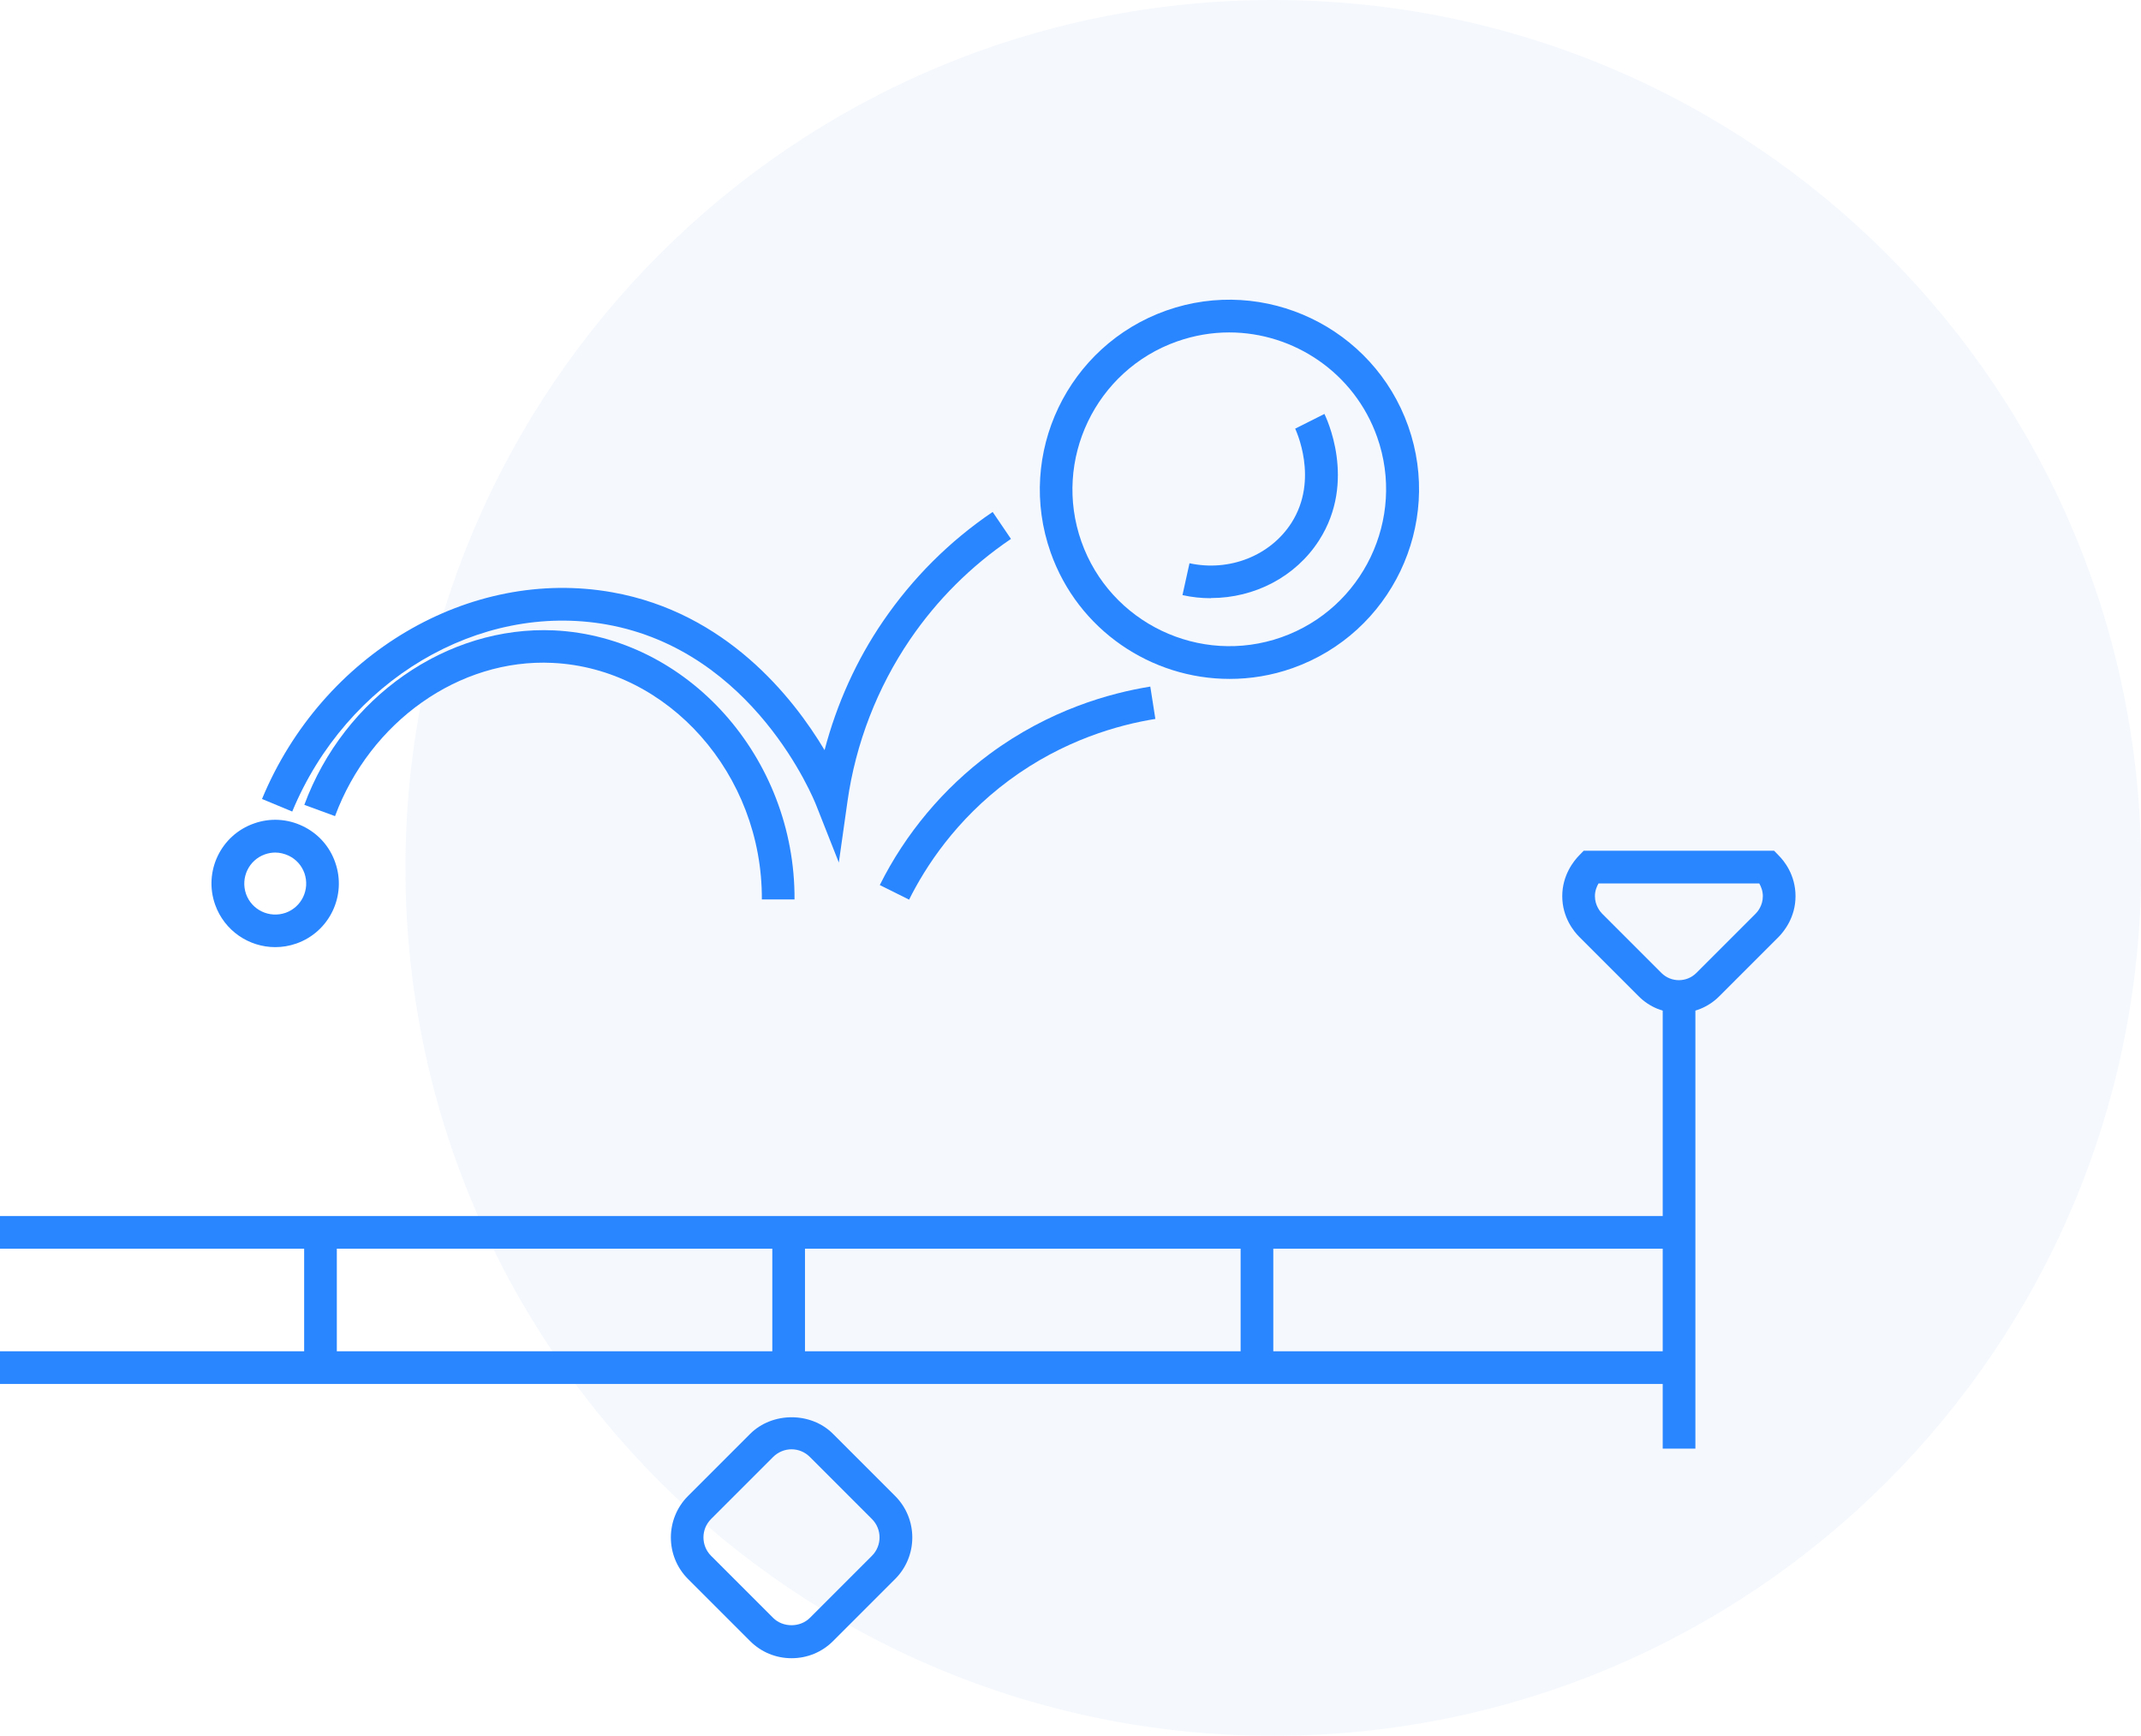
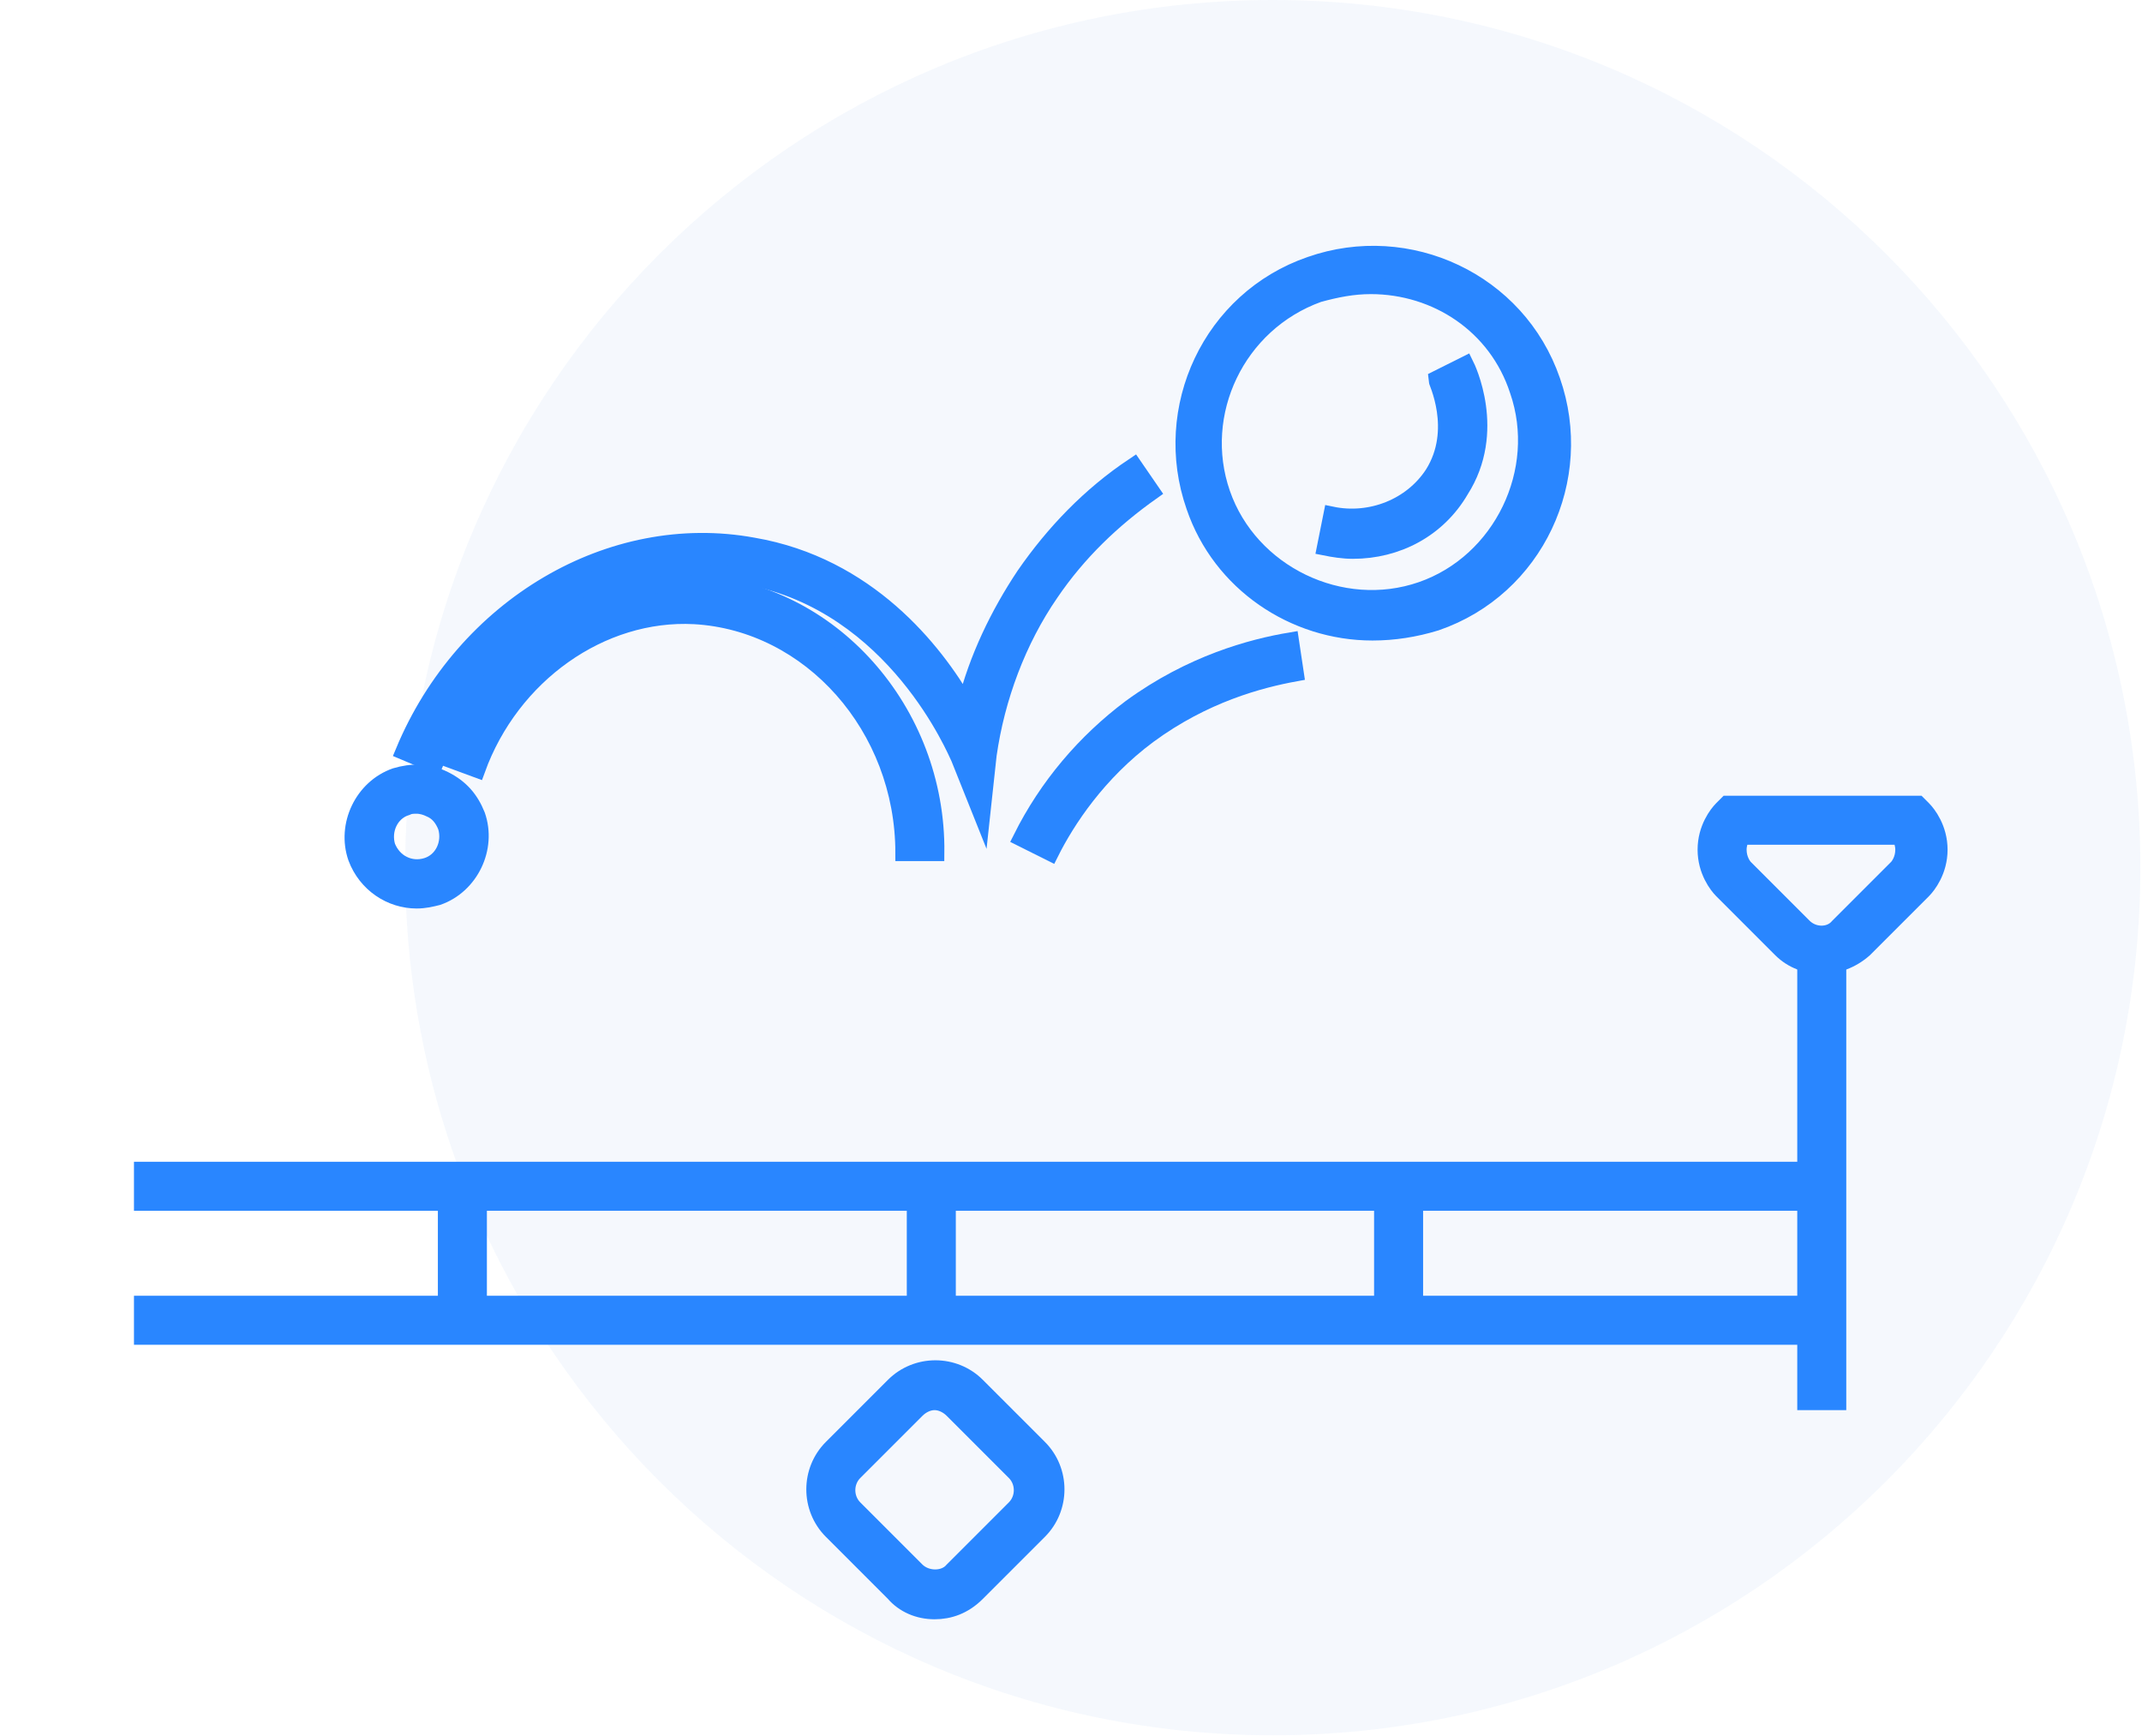
- <svg xmlns="http://www.w3.org/2000/svg" id="Warstwa_2" data-name="Warstwa 2" viewBox="0 0 131.07 106.25">
-   <defs>
-     <style>
-       .cls-1 {
-         fill: #2986ff;
-       }
- 
-       .cls-2 {
-         fill: #e8f0fb;
-         opacity: .45;
-       }
-     </style>
-   </defs>
-   <g id="Warstwa_1-2" data-name="Warstwa 1">
-     <g>
-       <circle class="cls-2" cx="77.95" cy="53.13" r="53.13" />
-       <path class="cls-1" d="m75.27,41.56c-4.78,0-9.27-2.98-10.95-7.74-2.13-6.03,1.04-12.67,7.08-14.81,6.03-2.13,12.67,1.04,14.81,7.08h0c2.13,6.03-1.04,12.67-7.08,14.81-1.27.45-2.57.66-3.85.66Zm-.02-21.21c-1.06,0-2.14.18-3.19.55-4.99,1.76-7.62,7.26-5.86,12.25s7.26,7.62,12.25,5.86c4.99-1.76,7.62-7.26,5.86-12.25-1.39-3.94-5.11-6.41-9.06-6.41Z" />
-       <path class="cls-1" d="m16.85,57.98c-1.61,0-3.11-1-3.68-2.6-.72-2.03.35-4.26,2.38-4.97.98-.35,2.04-.29,2.98.16.94.45,1.65,1.24,1.99,2.22h0c.72,2.03-.35,4.26-2.38,4.97-.43.15-.86.22-1.29.22Zm0-5.79c-.21,0-.43.04-.63.11-.99.35-1.5,1.43-1.16,2.42.35.99,1.43,1.5,2.42,1.16.99-.35,1.5-1.43,1.16-2.42h0c-.17-.48-.51-.86-.97-1.08-.26-.12-.54-.19-.82-.19Z" />
-       <path class="cls-1" d="m51.36,52.82l-1.39-3.52c-.15-.39-3.82-9.46-12.83-11.07-7.82-1.39-15.92,3.42-19.25,11.45l-1.85-.77c3.69-8.89,12.72-14.21,21.45-12.65,6.96,1.24,11.06,6.43,12.99,9.66.74-2.82,1.95-5.51,3.58-7.89,1.8-2.63,4.05-4.89,6.71-6.69l1.12,1.65c-2.45,1.66-4.53,3.74-6.18,6.16-2,2.94-3.33,6.36-3.83,9.92l-.53,3.75Z" />
-       <path class="cls-1" d="m48.64,55.06h-2c.04-7.65-5.71-14.14-12.81-14.48-5.71-.28-11.17,3.59-13.32,9.38l-1.88-.69c2.44-6.6,8.73-10.98,15.29-10.68,8.16.39,14.77,7.78,14.72,16.48Z" />
-       <path class="cls-1" d="m55.65,55.07l-1.79-.89c1.57-3.15,3.9-5.93,6.72-8.02,3.65-2.7,7.36-3.73,9.84-4.13l.31,1.98c-2.25.36-5.64,1.3-8.96,3.76-3.25,2.41-5.12,5.3-6.12,7.31Z" />
-       <path class="cls-1" d="m102.79,62.01c-.9,0-1.8-.34-2.48-1.03l-3.64-3.64c-.31-.31-1.03-1.18-1.03-2.48s.72-2.17,1.02-2.48l.29-.3h11.66l.29.3c.31.31,1.02,1.17,1.02,2.48s-.72,2.17-1.02,2.48h0s-3.64,3.64-3.64,3.64c-.68.69-1.58,1.03-2.48,1.03Zm-4.93-7.93c-.11.19-.22.45-.22.78,0,.58.34.97.44,1.07l3.63,3.63c.59.59,1.55.59,2.14,0l3.63-3.63c.11-.11.44-.49.44-1.07,0-.32-.11-.59-.22-.78h-9.86Z" />
-       <rect class="cls-1" y="74.44" width="102.79" height="2" />
-       <rect class="cls-1" y="82.72" width="102.79" height="2" />
-       <rect class="cls-1" x="101.79" y="60.51" width="2" height="28.17" />
-       <rect class="cls-1" x="75.95" y="74.74" width="2" height="9.48" />
-       <rect class="cls-1" x="47.28" y="74.74" width="2" height="9.48" />
-       <rect class="cls-1" x="18.62" y="74.74" width="2" height="9.48" />
-       <path class="cls-1" d="m74.13,36.62c-.58,0-1.16-.06-1.74-.19l.43-1.95c2.44.53,4.95-.46,6.24-2.47,1.72-2.69.24-5.73.23-5.77l1.79-.9c.08.17,2.01,4.1-.33,7.74-1.43,2.23-3.95,3.53-6.61,3.53Z" />
-       <path class="cls-1" d="m48.46,101.51c-.96,0-1.86-.37-2.54-1.05l-3.8-3.8c-1.4-1.4-1.4-3.68,0-5.08l3.8-3.8c1.36-1.36,3.73-1.36,5.08,0l3.8,3.8c1.4,1.4,1.4,3.68,0,5.08l-3.8,3.8c-.68.68-1.58,1.05-2.54,1.05Zm0-12.79c-.42,0-.83.17-1.13.47l-3.8,3.8c-.62.62-.62,1.63,0,2.25l3.8,3.8c.6.6,1.65.6,2.25,0l3.8-3.8c.62-.62.62-1.63,0-2.25l-3.8-3.8c-.3-.3-.7-.47-1.13-.47Z" />
-     </g>
-   </g>
+ <svg xmlns="http://www.w3.org/2000/svg" version="1.1" id="Warstwa_2_00000143599056916416796550000005522250416443465375_" x="0px" y="0px" viewBox="0 0 131.1 106.2" style="enable-background:new 0 0 131.1 106.2;" xml:space="preserve">
+   <style type="text/css">
+ 	.st0{opacity:0.45;fill:#E8F0FB;enable-background:new    ;}
+ 	.st1{fill:#2986FF;stroke:#2986FF;stroke-miterlimit:10;}
+ </style>
+   <circle class="st0" cx="77.9" cy="53.1" r="53.1" />
+   <path class="st1" d="M84,38.7c-4.8,0-9.3-3-10.9-7.7c-2.1-6,1-12.7,7.1-14.8c6-2.1,12.7,1,14.8,7.1l0,0c2.1,6-1,12.7-7.1,14.8  C86.6,38.5,85.3,38.7,84,38.7L84,38.7z M83.9,17.5c-1.1,0-2.1,0.2-3.2,0.5c-5,1.8-7.6,7.3-5.9,12.2s7.3,7.6,12.2,5.9  s7.6-7.3,5.9-12.2C91.6,19.9,87.9,17.5,83.9,17.5z" />
+   <path class="st1" d="M25.5,55.1c-1.6,0-3.1-1-3.7-2.6c-0.7-2,0.4-4.3,2.4-5c1-0.3,2-0.3,3,0.2s1.6,1.2,2,2.2l0,0  c0.7,2-0.4,4.3-2.4,5C26.4,55,26,55.1,25.5,55.1z M25.5,49.3c-0.2,0-0.4,0-0.6,0.1c-1,0.3-1.5,1.4-1.2,2.4c0.4,1,1.4,1.5,2.4,1.2  c1-0.3,1.5-1.4,1.2-2.4l0,0c-0.2-0.5-0.5-0.9-1-1.1C26.1,49.4,25.8,49.3,25.5,49.3z" />
+   <path class="st1" d="M60.1,49.9l-1.4-3.5C58.5,46,54.8,37,45.8,35.3C38,34,29.9,38.8,26.6,46.8L24.7,46c3.7-8.9,12.7-14.2,21.4-12.6  c7,1.2,11.1,6.4,13,9.7c0.7-2.8,2-5.5,3.6-7.9c1.8-2.6,4-4.9,6.7-6.7l1.1,1.6c-2.4,1.7-4.5,3.7-6.2,6.2c-2,2.9-3.3,6.4-3.8,9.9  L60.1,49.9L60.1,49.9z" />
+   <path class="st1" d="M57.3,52.2h-2c0-7.7-5.7-14.1-12.8-14.5c-5.7-0.3-11.2,3.6-13.3,9.4l-1.9-0.7c2.4-6.6,8.7-11,15.3-10.7  C50.8,36.1,57.4,43.5,57.3,52.2L57.3,52.2z" />
+   <path class="st1" d="M64.3,52.2l-1.8-0.9c1.6-3.2,3.9-5.9,6.7-8c3.7-2.7,7.4-3.7,9.8-4.1l0.3,2c-2.2,0.4-5.6,1.3-9,3.8  C67.2,47.3,65.3,50.2,64.3,52.2L64.3,52.2z" />
+   <path class="st1" d="M111.5,59.1c-0.9,0-1.8-0.3-2.5-1l-3.6-3.6c-0.3-0.3-1-1.2-1-2.5s0.7-2.2,1-2.5l0.3-0.3h11.7l0.3,0.3  c0.3,0.3,1,1.2,1,2.5s-0.7,2.2-1,2.5l0,0l-3.6,3.6C113.3,58.8,112.4,59.1,111.5,59.1L111.5,59.1z M106.6,51.2  c-0.1,0.2-0.2,0.5-0.2,0.8c0,0.6,0.3,1,0.4,1.1l3.6,3.6c0.6,0.6,1.6,0.6,2.1,0l3.6-3.6c0.1-0.1,0.4-0.5,0.4-1.1  c0-0.3-0.1-0.6-0.2-0.8H106.6L106.6,51.2z" />
+   <rect x="8.7" y="71.6" class="st1" width="102.8" height="2" />
+   <rect x="8.7" y="79.8" class="st1" width="102.8" height="2" />
+   <rect x="110.5" y="57.6" class="st1" width="2" height="28.2" />
+   <rect x="84.6" y="71.9" class="st1" width="2" height="9.5" />
+   <rect x="56" y="71.9" class="st1" width="2" height="9.5" />
+   <rect x="27.3" y="71.9" class="st1" width="2" height="9.5" />
+   <path class="st1" d="M82.8,33.7c-0.6,0-1.2-0.1-1.7-0.2l0.4-2c2.4,0.5,4.9-0.5,6.2-2.5c1.7-2.7,0.2-5.7,0.2-5.8l1.8-0.9  c0.1,0.2,2,4.1-0.3,7.7C88,32.4,85.5,33.7,82.8,33.7L82.8,33.7z" />
+   <path class="st1" d="M57.2,98.6c-1,0-1.9-0.4-2.5-1.1l-3.8-3.8c-1.4-1.4-1.4-3.7,0-5.1l3.8-3.8c1.4-1.4,3.7-1.4,5.1,0l3.8,3.8  c1.4,1.4,1.4,3.7,0,5.1l-3.8,3.8C59,98.3,58.1,98.6,57.2,98.6z M57.2,85.8c-0.4,0-0.8,0.2-1.1,0.5l-3.8,3.8c-0.6,0.6-0.6,1.6,0,2.2  l3.8,3.8c0.6,0.6,1.7,0.6,2.2,0l3.8-3.8c0.6-0.6,0.6-1.6,0-2.2l-3.8-3.8C58,86,57.6,85.8,57.2,85.8L57.2,85.8z" />
</svg>
